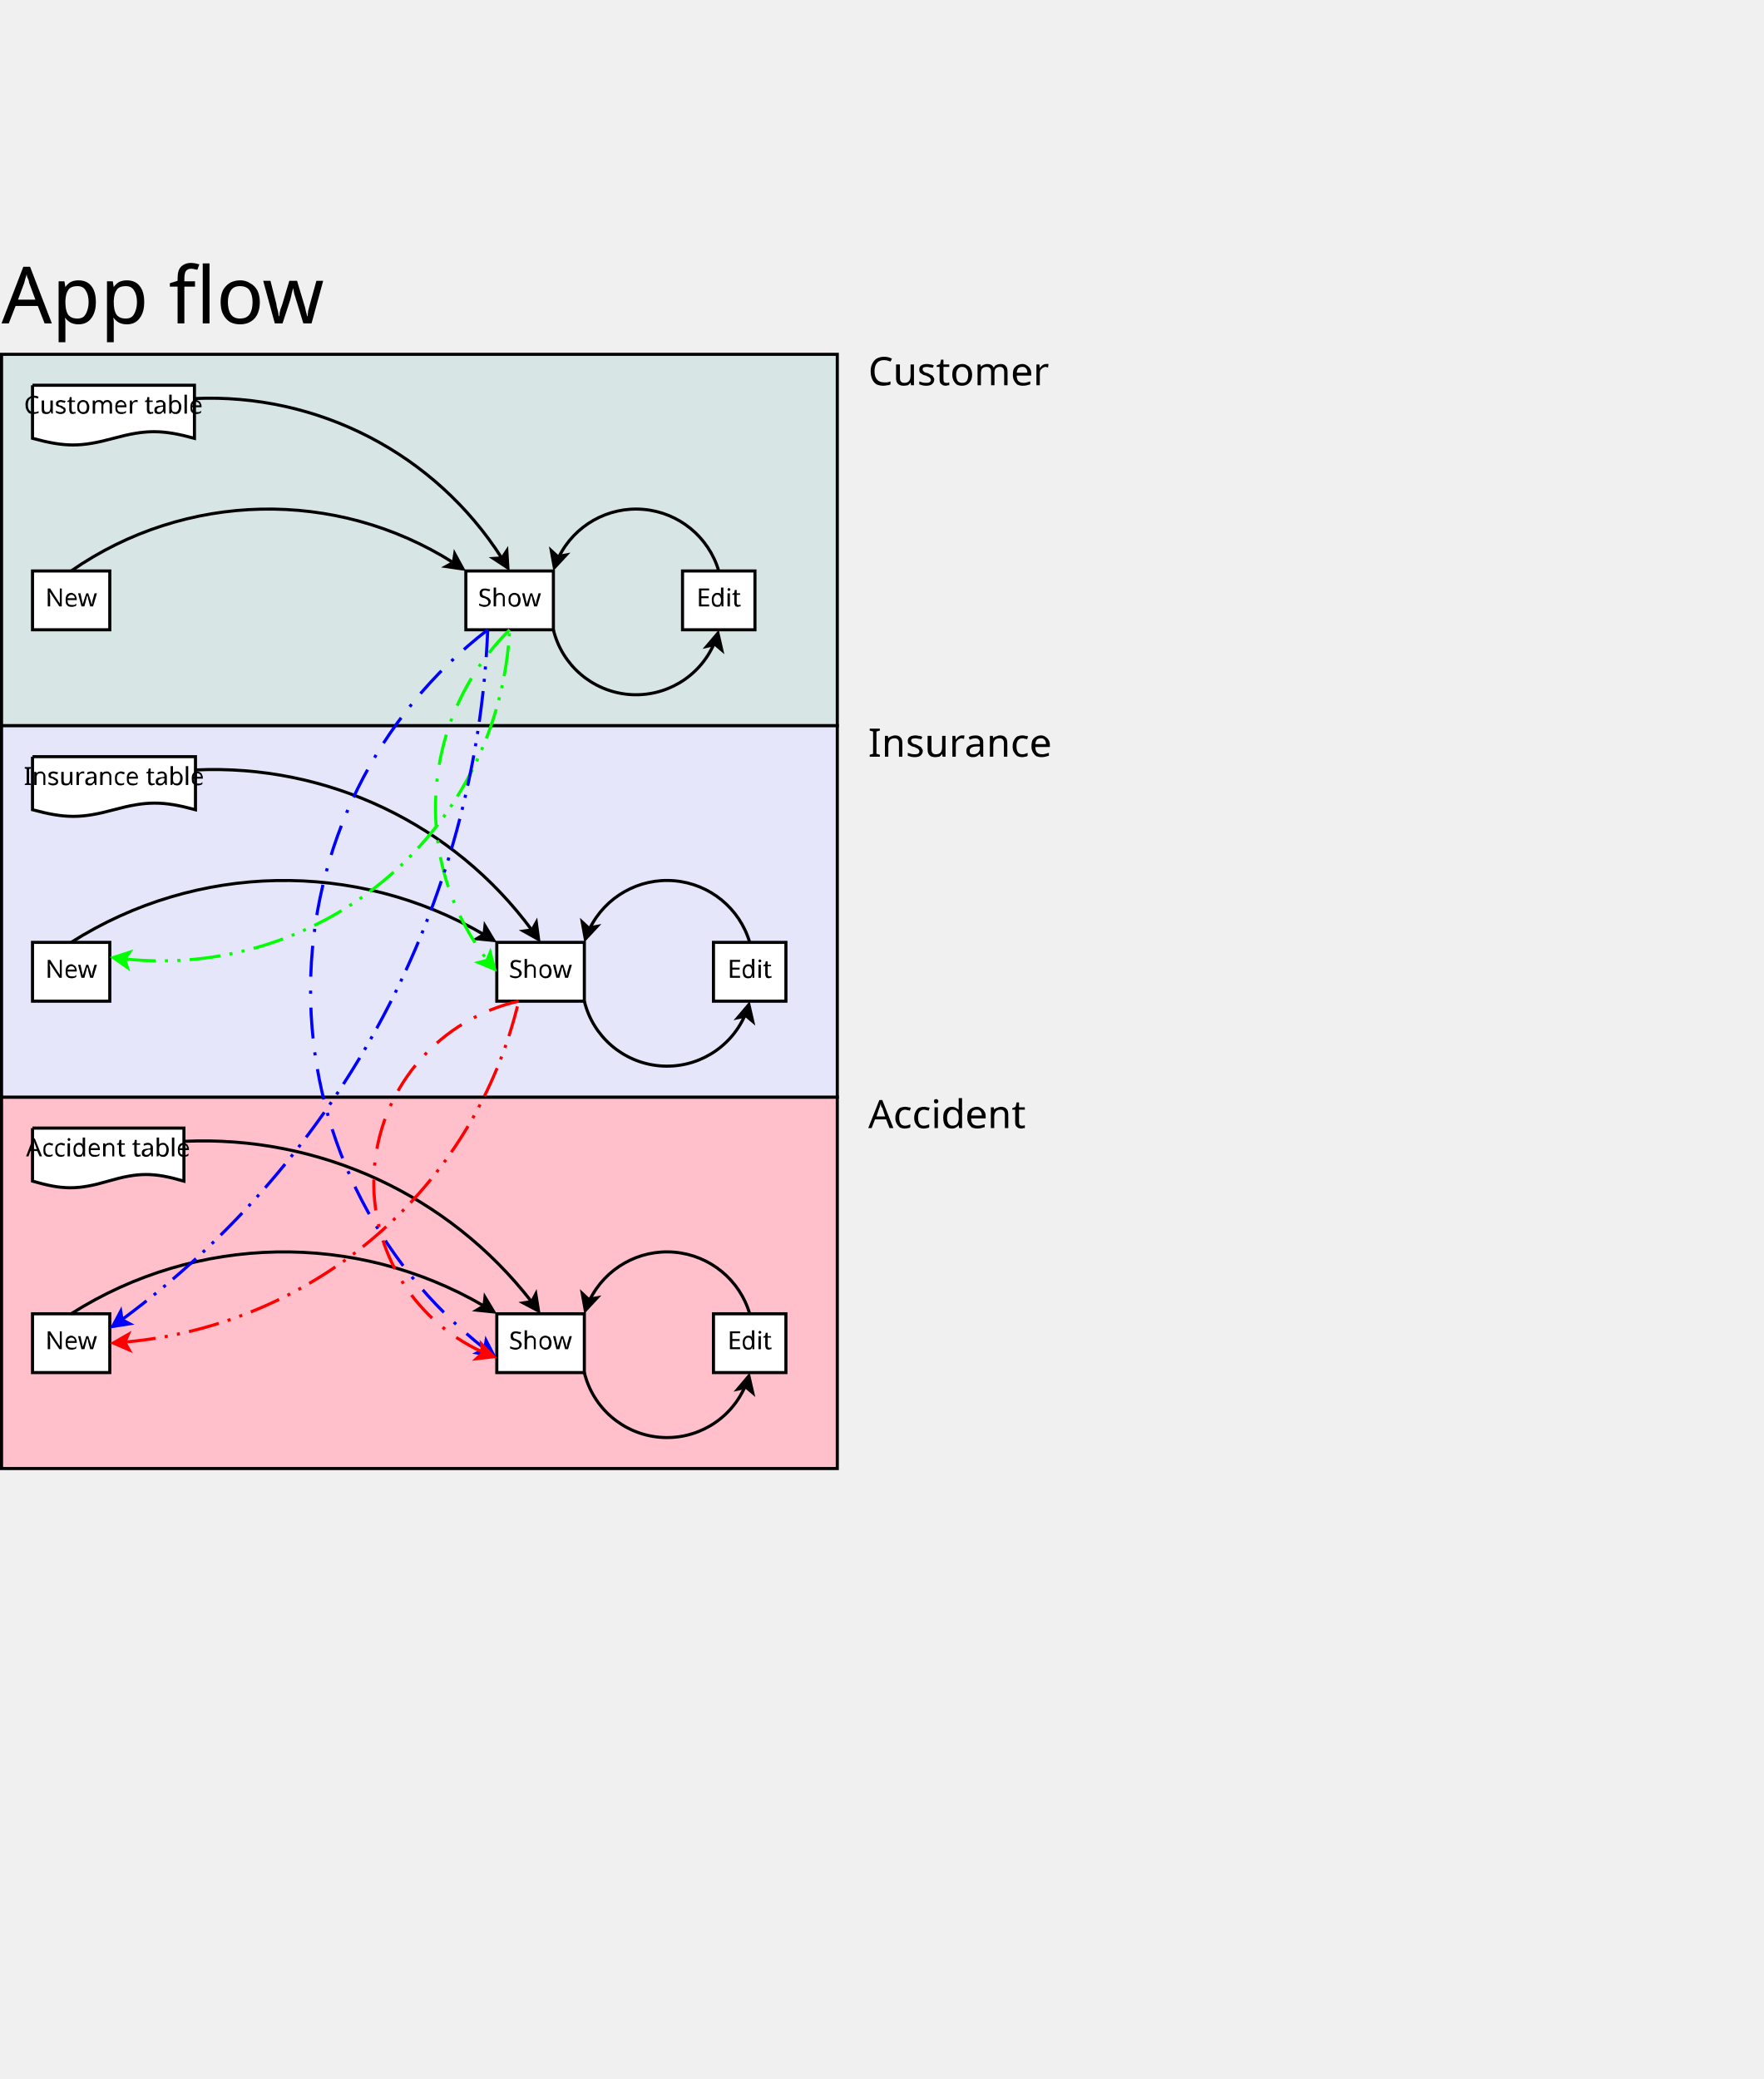
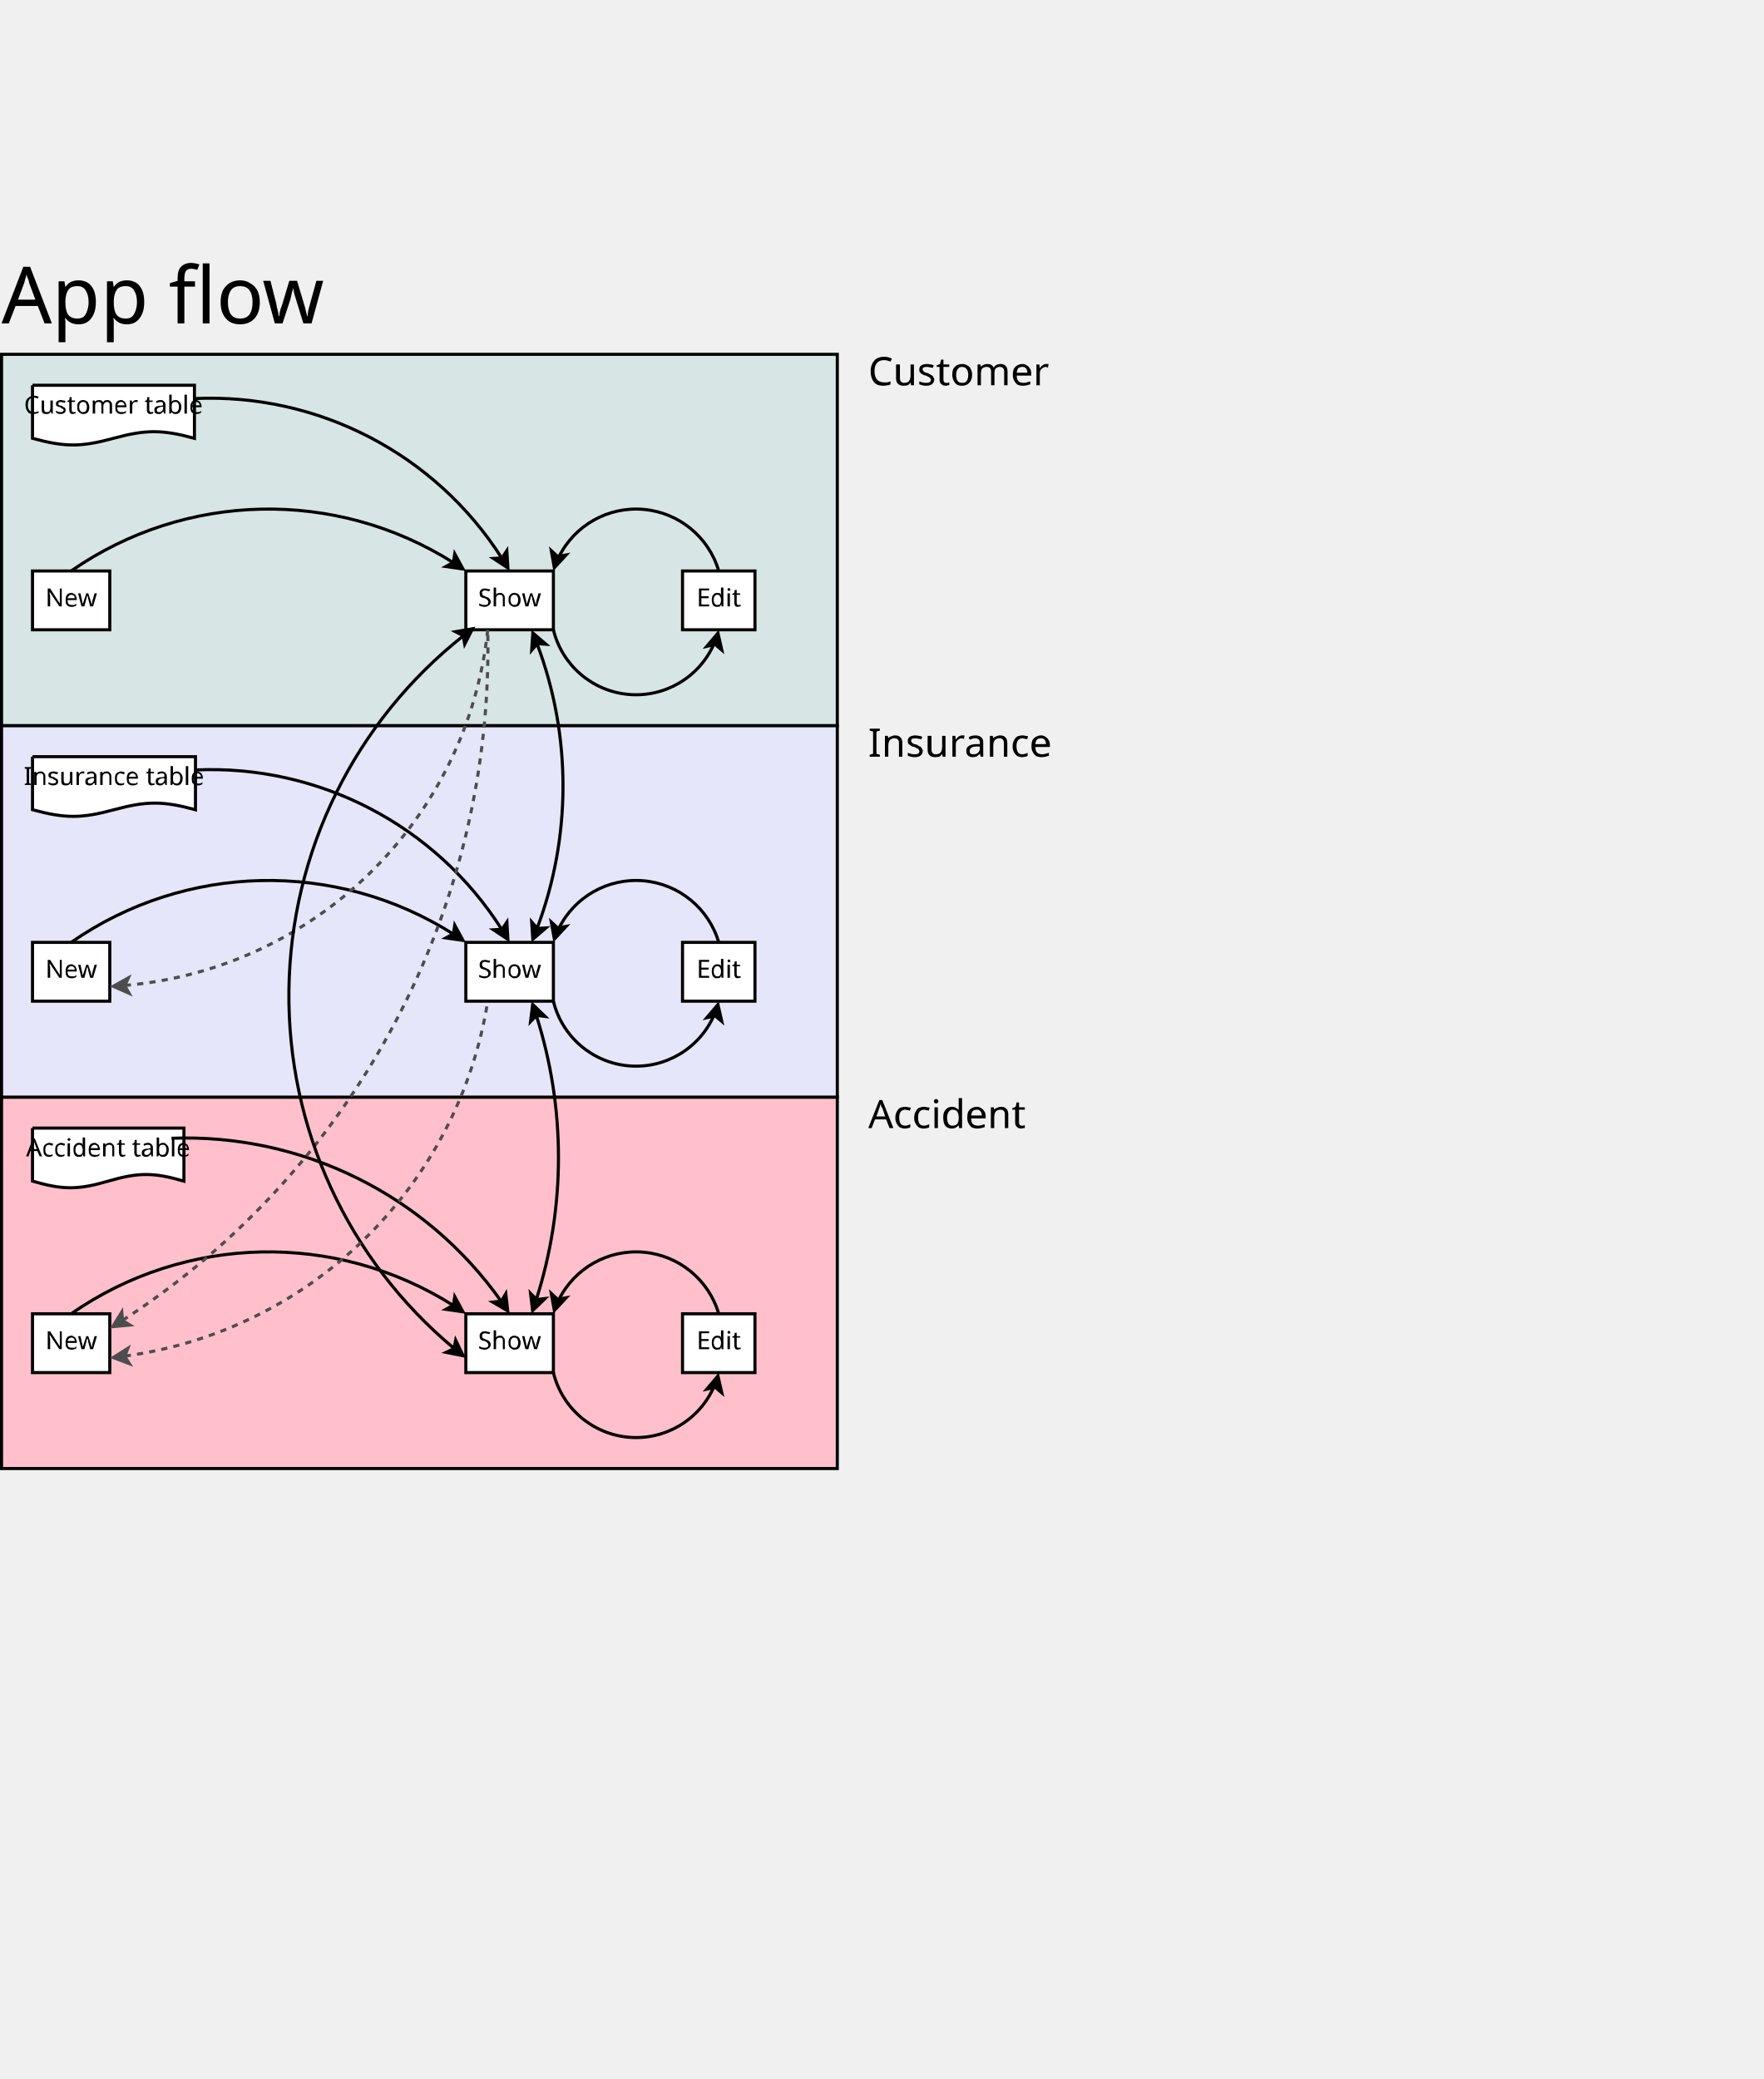
<svg xmlns="http://www.w3.org/2000/svg" width="33.030cm" height="38.938cm" viewBox="23.950 11.113 56.980 50.050">
  <rect x="24.000" y="38.000" width="27.000" height="12.000" fill="#FFC0CB" stroke="none" stroke-width="0" />
  <rect x="24.000" y="38.000" width="27.000" height="12.000" fill="none" stroke="#000000" stroke-width="0.100" />
  <rect x="24.000" y="14.000" width="27.000" height="12.000" fill="#D8E5E5" stroke="none" stroke-width="0" />
  <rect x="24.000" y="14.000" width="27.000" height="12.000" fill="none" stroke="#000000" stroke-width="0.100" />
  <rect x="24.000" y="26.000" width="27.000" height="12.000" fill="#E6E6FA" stroke="none" stroke-width="0" />
  <rect x="24.000" y="26.000" width="27.000" height="12.000" fill="none" stroke="#000000" stroke-width="0.100" />
  <text x="24.000" y="13.000" fill="#000000" text-anchor="start" font-size="2.54" font-family="sans" font-style="normal" font-weight="400">
App flow</text>
  <path stroke="none" fill="#FFFFFF" stroke-width="0.100" d="M 25.000,15.000 L 30.232,15.000 L 30.232,16.714 C 29.186,16.429 28.663,16.429 27.616,16.714 C 26.570,17.000 26.046,17.000 25.000,16.714 L 25.000,15.000 " />
  <path stroke="#000000" fill="none" stroke-width="0.100" d="M 25.000,15.000 L 30.232,15.000 L 30.232,16.714 C 29.186,16.429 28.663,16.429 27.616,16.714 C 26.570,17.000 26.046,17.000 25.000,16.714 L 25.000,15.000 " />
  <text x="27.616" y="15.914" fill="#000000" text-anchor="middle" font-size="0.80" font-family="sans" font-style="normal" font-weight="400">
Customer table</text>
  <rect x="25.000" y="21.000" width="2.497" height="1.900" fill="#FFFFFF" stroke="none" stroke-width="0" />
  <rect x="25.000" y="21.000" width="2.497" height="1.900" fill="none" stroke="#000000" stroke-width="0.100" />
  <text x="26.249" y="22.145" fill="#000000" text-anchor="middle" font-size="0.80" font-family="sans" font-style="normal" font-weight="400">
New</text>
  <rect x="39.000" y="21.000" width="2.828" height="1.900" fill="#FFFFFF" stroke="none" stroke-width="0" />
  <rect x="39.000" y="21.000" width="2.828" height="1.900" fill="none" stroke="#000000" stroke-width="0.100" />
  <text x="40.414" y="22.145" fill="#000000" text-anchor="middle" font-size="0.80" font-family="sans" font-style="normal" font-weight="400">
Show</text>
  <rect x="46.000" y="21.000" width="2.340" height="1.900" fill="#FFFFFF" stroke="none" stroke-width="0" />
  <rect x="46.000" y="21.000" width="2.340" height="1.900" fill="none" stroke="#000000" stroke-width="0.100" />
  <text x="47.170" y="22.145" fill="#000000" text-anchor="middle" font-size="0.80" font-family="sans" font-style="normal" font-weight="400">
Edit</text>
-   <path stroke="#000000" fill="none" stroke-width="0.100" d="M 40.161,20.584 A 11.179,11.179 0 0,0 30.232,15.429 " />
+   <path stroke="#000000" fill="none" stroke-width="0.100" d="M 40.161,20.584 A 11.179,11.179 0 0,0 30.233,15.429 " />
  <polygon fill="#000000" stroke="none" stroke-width="0.100" points="40.358,20.903 39.891,20.596 40.170,20.579 40.324,20.345 " />
  <polygon fill="none" stroke="#000000" stroke-width="0.100" points="40.358,20.903 39.891,20.596 40.170,20.579 40.324,20.345 " />
  <path stroke="#000000" fill="none" stroke-width="0.100" d="M 41.828,22.900 A 2.749,2.749 0 0,0 47.016,23.356 " />
  <polygon fill="#000000" stroke="none" stroke-width="0.100" points="47.144,23.009 47.269,23.554 47.055,23.373 46.783,23.435 " />
  <polygon fill="none" stroke="#000000" stroke-width="0.100" points="47.144,23.009 47.269,23.554 47.055,23.373 46.783,23.435 " />
  <path stroke="#000000" fill="none" stroke-width="0.100" d="M 47.170,21.000 A 2.784,2.784 0 0,0 42.002,20.552 " />
  <polygon fill="#000000" stroke="none" stroke-width="0.100" points="41.859,20.893 41.760,20.343 41.965,20.533 42.240,20.483 " />
  <polygon fill="none" stroke="#000000" stroke-width="0.100" points="41.859,20.893 41.760,20.343 41.965,20.533 42.240,20.483 " />
  <path stroke="#000000" fill="none" stroke-width="0.100" d="M 38.595,20.731 A 11.162,11.162 0 0,0 26.249,21.000 " />
  <polygon fill="#000000" stroke="none" stroke-width="0.100" points="38.908,20.936 38.355,20.856 38.600,20.722 38.641,20.445 " />
  <polygon fill="none" stroke="#000000" stroke-width="0.100" points="38.908,20.936 38.355,20.856 38.600,20.722 38.641,20.445 " />
  <path stroke="none" fill="#FFFFFF" stroke-width="0.100" d="M 25.000,27.000 L 30.265,27.000 L 30.265,28.714 C 29.212,28.429 28.685,28.429 27.633,28.714 C 26.579,29.000 26.053,29.000 25.000,28.714 L 25.000,27.000 " />
  <path stroke="#000000" fill="none" stroke-width="0.100" d="M 25.000,27.000 L 30.265,27.000 L 30.265,28.714 C 29.212,28.429 28.685,28.429 27.633,28.714 C 26.579,29.000 26.053,29.000 25.000,28.714 L 25.000,27.000 " />
  <text x="27.633" y="27.914" fill="#000000" text-anchor="middle" font-size="0.80" font-family="sans" font-style="normal" font-weight="400">
Insurance table</text>
  <rect x="25.000" y="33.000" width="2.497" height="1.900" fill="#FFFFFF" stroke="none" stroke-width="0" />
  <rect x="25.000" y="33.000" width="2.497" height="1.900" fill="none" stroke="#000000" stroke-width="0.100" />
  <text x="26.249" y="34.145" fill="#000000" text-anchor="middle" font-size="0.80" font-family="sans" font-style="normal" font-weight="400">
New</text>
-   <rect x="40.000" y="33.000" width="2.828" height="1.900" fill="#FFFFFF" stroke="none" stroke-width="0" />
-   <rect x="40.000" y="33.000" width="2.828" height="1.900" fill="none" stroke="#000000" stroke-width="0.100" />
-   <text x="41.414" y="34.145" fill="#000000" text-anchor="middle" font-size="0.80" font-family="sans" font-style="normal" font-weight="400">
+   <rect x="39.000" y="33.000" width="2.828" height="1.900" fill="#FFFFFF" stroke="none" stroke-width="0" />
+   <rect x="39.000" y="33.000" width="2.828" height="1.900" fill="none" stroke="#000000" stroke-width="0.100" />
+   <text x="40.414" y="34.145" fill="#000000" text-anchor="middle" font-size="0.80" font-family="sans" font-style="normal" font-weight="400">
Show</text>
-   <rect x="47.000" y="33.000" width="2.340" height="1.900" fill="#FFFFFF" stroke="none" stroke-width="0" />
-   <rect x="47.000" y="33.000" width="2.340" height="1.900" fill="none" stroke="#000000" stroke-width="0.100" />
-   <text x="48.170" y="34.145" fill="#000000" text-anchor="middle" font-size="0.80" font-family="sans" font-style="normal" font-weight="400">
+   <rect x="46.000" y="33.000" width="2.340" height="1.900" fill="#FFFFFF" stroke="none" stroke-width="0" />
+   <rect x="46.000" y="33.000" width="2.340" height="1.900" fill="none" stroke="#000000" stroke-width="0.100" />
+   <text x="47.170" y="34.145" fill="#000000" text-anchor="middle" font-size="0.80" font-family="sans" font-style="normal" font-weight="400">
Edit</text>
-   <path stroke="#000000" fill="none" stroke-width="0.100" d="M 41.132,32.603 A 12.767,12.767 0 0,0 30.265,27.429 " />
-   <polygon fill="#000000" stroke="none" stroke-width="0.100" points="41.351,32.908 40.863,32.635 41.140,32.598 41.276,32.354 " />
-   <polygon fill="none" stroke="#000000" stroke-width="0.100" points="41.351,32.908 40.863,32.635 41.140,32.598 41.276,32.354 " />
-   <path stroke="#000000" fill="none" stroke-width="0.100" d="M 42.828,34.900 A 2.749,2.749 0 0,0 48.016,35.356 " />
-   <polygon fill="#000000" stroke="none" stroke-width="0.100" points="48.144,35.009 48.269,35.554 48.055,35.373 47.783,35.435 " />
-   <polygon fill="none" stroke="#000000" stroke-width="0.100" points="48.144,35.009 48.269,35.554 48.055,35.373 47.783,35.435 " />
-   <path stroke="#000000" fill="none" stroke-width="0.100" d="M 48.170,33.000 A 2.784,2.784 0 0,0 43.002,32.552 " />
-   <polygon fill="#000000" stroke="none" stroke-width="0.100" points="42.859,32.893 42.760,32.343 42.965,32.533 43.240,32.483 " />
-   <polygon fill="none" stroke="#000000" stroke-width="0.100" points="42.859,32.893 42.760,32.343 42.965,32.533 43.240,32.483 " />
-   <path stroke="#000000" fill="none" stroke-width="0.100" d="M 39.584,32.747 A 12.819,12.819 0 0,0 26.249,33.000 " />
-   <polygon fill="#000000" stroke="none" stroke-width="0.100" points="39.906,32.940 39.350,32.883 39.589,32.739 39.618,32.461 " />
-   <polygon fill="none" stroke="#000000" stroke-width="0.100" points="39.906,32.940 39.350,32.883 39.589,32.739 39.618,32.461 " />
+   <path stroke="#000000" fill="none" stroke-width="0.100" d="M 40.162,32.584 A 11.128,11.128 0 0,0 30.265,27.429 " />
+   <polygon fill="#000000" stroke="none" stroke-width="0.100" points="40.358,32.903 39.892,32.594 40.171,32.578 40.326,32.345 " />
+   <polygon fill="none" stroke="#000000" stroke-width="0.100" points="40.358,32.903 39.892,32.594 40.171,32.578 40.326,32.345 " />
+   <path stroke="#000000" fill="none" stroke-width="0.100" d="M 41.828,34.900 A 2.749,2.749 0 0,0 47.016,35.356 " />
+   <polygon fill="#000000" stroke="none" stroke-width="0.100" points="47.144,35.009 47.269,35.554 47.055,35.373 46.783,35.435 " />
+   <polygon fill="none" stroke="#000000" stroke-width="0.100" points="47.144,35.009 47.269,35.554 47.055,35.373 46.783,35.435 " />
+   <path stroke="#000000" fill="none" stroke-width="0.100" d="M 47.170,33.000 A 2.784,2.784 0 0,0 42.002,32.552 " />
+   <polygon fill="#000000" stroke="none" stroke-width="0.100" points="41.859,32.893 41.760,32.343 41.965,32.533 42.240,32.483 " />
+   <polygon fill="none" stroke="#000000" stroke-width="0.100" points="41.859,32.893 41.760,32.343 41.965,32.533 42.240,32.483 " />
+   <path stroke="#000000" fill="none" stroke-width="0.100" d="M 38.595,32.731 A 11.162,11.162 0 0,0 26.249,33.000 " />
+   <polygon fill="#000000" stroke="none" stroke-width="0.100" points="38.908,32.936 38.355,32.856 38.600,32.722 38.641,32.445 " />
+   <polygon fill="none" stroke="#000000" stroke-width="0.100" points="38.908,32.936 38.355,32.856 38.600,32.722 38.641,32.445 " />
  <path stroke="none" fill="#FFFFFF" stroke-width="0.100" d="M 25.000,39.000 L 29.892,39.000 L 29.892,40.714 C 28.914,40.429 28.425,40.429 27.446,40.714 C 26.468,41.000 25.979,41.000 25.000,40.714 L 25.000,39.000 " />
  <path stroke="#000000" fill="none" stroke-width="0.100" d="M 25.000,39.000 L 29.892,39.000 L 29.892,40.714 C 28.914,40.429 28.425,40.429 27.446,40.714 C 26.468,41.000 25.979,41.000 25.000,40.714 L 25.000,39.000 " />
  <text x="27.446" y="39.914" fill="#000000" text-anchor="middle" font-size="0.80" font-family="sans" font-style="normal" font-weight="400">
Accident table</text>
  <rect x="25.000" y="45.000" width="2.497" height="1.900" fill="#FFFFFF" stroke="none" stroke-width="0" />
  <rect x="25.000" y="45.000" width="2.497" height="1.900" fill="none" stroke="#000000" stroke-width="0.100" />
  <text x="26.249" y="46.145" fill="#000000" text-anchor="middle" font-size="0.80" font-family="sans" font-style="normal" font-weight="400">
New</text>
-   <rect x="40.000" y="45.000" width="2.828" height="1.900" fill="#FFFFFF" stroke="none" stroke-width="0" />
-   <rect x="40.000" y="45.000" width="2.828" height="1.900" fill="none" stroke="#000000" stroke-width="0.100" />
-   <text x="41.414" y="46.145" fill="#000000" text-anchor="middle" font-size="0.80" font-family="sans" font-style="normal" font-weight="400">
+   <rect x="39.000" y="45.000" width="2.828" height="1.900" fill="#FFFFFF" stroke="none" stroke-width="0" />
+   <rect x="39.000" y="45.000" width="2.828" height="1.900" fill="none" stroke="#000000" stroke-width="0.100" />
+   <text x="40.414" y="46.145" fill="#000000" text-anchor="middle" font-size="0.80" font-family="sans" font-style="normal" font-weight="400">
Show</text>
-   <rect x="47.000" y="45.000" width="2.340" height="1.900" fill="#FFFFFF" stroke="none" stroke-width="0" />
-   <rect x="47.000" y="45.000" width="2.340" height="1.900" fill="none" stroke="#000000" stroke-width="0.100" />
-   <text x="48.170" y="46.145" fill="#000000" text-anchor="middle" font-size="0.80" font-family="sans" font-style="normal" font-weight="400">
+   <rect x="46.000" y="45.000" width="2.340" height="1.900" fill="#FFFFFF" stroke="none" stroke-width="0" />
+   <rect x="46.000" y="45.000" width="2.340" height="1.900" fill="none" stroke="#000000" stroke-width="0.100" />
+   <text x="47.170" y="46.145" fill="#000000" text-anchor="middle" font-size="0.80" font-family="sans" font-style="normal" font-weight="400">
Edit</text>
-   <path stroke="#000000" fill="none" stroke-width="0.100" d="M 41.123,44.610 A 13.417,13.417 0 0,0 29.892,39.429 " />
-   <polygon fill="#000000" stroke="none" stroke-width="0.100" points="41.348,44.909 40.854,44.649 41.130,44.605 41.260,44.357 " />
-   <polygon fill="none" stroke="#000000" stroke-width="0.100" points="41.348,44.909 40.854,44.649 41.130,44.605 41.260,44.357 " />
-   <path stroke="#000000" fill="none" stroke-width="0.100" d="M 42.828,46.900 A 2.749,2.749 0 0,0 48.016,47.356 " />
-   <polygon fill="#000000" stroke="none" stroke-width="0.100" points="48.144,47.009 48.269,47.554 48.055,47.373 47.783,47.435 " />
-   <polygon fill="none" stroke="#000000" stroke-width="0.100" points="48.144,47.009 48.269,47.554 48.055,47.373 47.783,47.435 " />
-   <path stroke="#000000" fill="none" stroke-width="0.100" d="M 48.170,45.000 A 2.784,2.784 0 0,0 43.002,44.552 " />
-   <polygon fill="#000000" stroke="none" stroke-width="0.100" points="42.859,44.893 42.760,44.343 42.965,44.533 43.240,44.483 " />
-   <polygon fill="none" stroke="#000000" stroke-width="0.100" points="42.859,44.893 42.760,44.343 42.965,44.533 43.240,44.483 " />
-   <path stroke="#000000" fill="none" stroke-width="0.100" d="M 39.584,44.747 A 12.819,12.819 0 0,0 26.249,45.000 " />
-   <polygon fill="#000000" stroke="none" stroke-width="0.100" points="39.906,44.940 39.350,44.883 39.589,44.739 39.618,44.461 " />
-   <polygon fill="none" stroke="#000000" stroke-width="0.100" points="39.906,44.940 39.350,44.883 39.589,44.739 39.618,44.461 " />
+   <path stroke="#000000" fill="none" stroke-width="0.100" d="M 40.141,44.597 A 12.468,12.468 0 0,0 29.492,39.329 " />
+   <polygon fill="#000000" stroke="none" stroke-width="0.100" points="40.353,44.906 39.871,44.623 40.149,44.592 40.290,44.351 " />
+   <polygon fill="none" stroke="#000000" stroke-width="0.100" points="40.353,44.906 39.871,44.623 40.149,44.592 40.290,44.351 " />
+   <path stroke="#000000" fill="none" stroke-width="0.100" d="M 41.828,46.900 A 2.749,2.749 0 0,0 47.016,47.356 " />
+   <polygon fill="#000000" stroke="none" stroke-width="0.100" points="47.144,47.009 47.269,47.554 47.055,47.373 46.783,47.435 " />
+   <polygon fill="none" stroke="#000000" stroke-width="0.100" points="47.144,47.009 47.269,47.554 47.055,47.373 46.783,47.435 " />
+   <path stroke="#000000" fill="none" stroke-width="0.100" d="M 47.170,45.000 A 2.784,2.784 0 0,0 42.002,44.552 " />
+   <polygon fill="#000000" stroke="none" stroke-width="0.100" points="41.859,44.893 41.760,44.343 41.965,44.533 42.240,44.483 " />
+   <polygon fill="none" stroke="#000000" stroke-width="0.100" points="41.859,44.893 41.760,44.343 41.965,44.533 42.240,44.483 " />
+   <path stroke="#000000" fill="none" stroke-width="0.100" d="M 38.595,44.731 A 11.162,11.162 0 0,0 26.249,45.000 " />
+   <polygon fill="#000000" stroke="none" stroke-width="0.100" points="38.908,44.936 38.355,44.856 38.600,44.722 38.641,44.445 " />
+   <polygon fill="none" stroke="#000000" stroke-width="0.100" points="38.908,44.936 38.355,44.856 38.600,44.722 38.641,44.445 " />
  <text x="52.000" y="15.000" fill="#000000" text-anchor="start" font-size="1.27" font-family="sans" font-style="normal" font-weight="400">
Customer</text>
  <text x="52.000" y="27.000" fill="#000000" text-anchor="start" font-size="1.27" font-family="sans" font-style="normal" font-weight="400">
Insurance</text>
  <text x="52.000" y="39.000" fill="#000000" text-anchor="start" font-size="1.27" font-family="sans" font-style="normal" font-weight="400">
Accident</text>
-   <path stroke="#00FF00" fill="none" stroke-width="0.100" stroke-dasharray="1.00,0.30,0.10,0.30,0.10,0.30" d="M 27.980,33.536 A 11.273,11.273 0 0,0 40.414,22.900 " />
-   <polygon fill="#00FF00" stroke="none" stroke-width="0.100" points="27.608,33.491 28.139,33.318 27.979,33.547 28.066,33.812 " />
-   <polygon fill="none" stroke="#00FF00" stroke-width="0.100" points="27.608,33.491 28.139,33.318 27.979,33.547 28.066,33.812 " />
-   <path stroke="#00FF00" fill="none" stroke-width="0.100" stroke-dasharray="1.00,0.45,0.10,0.45" d="M 40.414,22.900 A 8.091,8.091 0 0,0 39.692,33.573 " />
-   <polygon fill="#00FF00" stroke="none" stroke-width="0.100" points="39.927,33.866 39.410,33.652 39.681,33.582 39.788,33.324 " />
-   <polygon fill="none" stroke="#00FF00" stroke-width="0.100" points="39.927,33.866 39.410,33.652 39.681,33.582 39.788,33.324 " />
-   <path stroke="#0000FF" fill="none" stroke-width="0.100" stroke-dasharray="1.00,0.30,0.10,0.30,0.10,0.30" d="M 27.891,45.189 A 29.196,29.196 0 0,0 39.707,22.900 " />
-   <polygon fill="#0000FF" stroke="none" stroke-width="0.100" points="27.588,45.410 27.850,44.916 27.894,45.192 28.141,45.323 " />
-   <polygon fill="none" stroke="#0000FF" stroke-width="0.100" points="27.588,45.410 27.850,44.916 27.894,45.192 28.141,45.323 " />
-   <path stroke="#0000FF" fill="none" stroke-width="0.100" stroke-dasharray="1.00,0.45,0.10,0.45" d="M 39.707,22.900 A 14.722,14.722 0 0,0 39.612,46.131 " />
-   <polygon fill="#0000FF" stroke="none" stroke-width="0.100" points="39.910,46.359 39.359,46.265 39.607,46.137 39.654,45.862 " />
-   <polygon fill="none" stroke="#0000FF" stroke-width="0.100" points="39.910,46.359 39.359,46.265 39.607,46.137 39.654,45.862 " />
-   <path stroke="#FF0000" fill="none" stroke-width="0.100" stroke-dasharray="1.00,0.30,0.10,0.30,0.10,0.30" d="M 27.983,45.915 A 14.399,14.399 0 0,0 40.707,34.900 " />
-   <polygon fill="#FF0000" stroke="none" stroke-width="0.100" points="27.609,45.944 28.094,45.666 27.984,45.923 28.122,46.166 " />
-   <polygon fill="none" stroke="#FF0000" stroke-width="0.100" points="27.609,45.944 28.094,45.666 27.984,45.923 28.122,46.166 " />
-   <path stroke="#FF0000" fill="none" stroke-width="0.100" stroke-dasharray="1.00,0.45,0.10,0.45" d="M 40.707,34.900 A 6.016,6.016 0 0,0 39.550,46.242 " />
-   <polygon fill="#FF0000" stroke="none" stroke-width="0.100" points="39.895,46.387 39.340,46.453 39.542,46.260 39.509,45.982 " />
-   <polygon fill="none" stroke="#FF0000" stroke-width="0.100" points="39.895,46.387 39.340,46.453 39.542,46.260 39.509,45.982 " />
+   <path stroke="#4D4D4D" fill="none" stroke-width="0.100" stroke-dasharray="0.20,0.20" d="M 27.983,34.392 A 12.900,12.900 0 0,0 39.707,22.900 " />
+   <polygon fill="#4D4D4D" stroke="none" stroke-width="0.100" points="27.609,34.420 28.097,34.146 27.984,34.402 28.121,34.645 " />
+   <polygon fill="none" stroke="#4D4D4D" stroke-width="0.100" points="27.609,34.420 28.097,34.146 27.984,34.402 28.121,34.645 " />
+   <path stroke="#000000" fill="none" stroke-width="0.100" d="M 41.301,32.548 A 13.039,13.039 0 0,0 41.301,23.352 " />
+   <polygon fill="#000000" stroke="none" stroke-width="0.100" points="41.164,23.003 41.588,23.367 41.309,23.349 41.127,23.561 " />
+   <polygon fill="none" stroke="#000000" stroke-width="0.100" points="41.164,23.003 41.588,23.367 41.309,23.349 41.127,23.561 " />
+   <polygon fill="#000000" stroke="none" stroke-width="0.100" points="41.164,32.897 41.127,32.339 41.309,32.551 41.588,32.533 " />
+   <polygon fill="none" stroke="#000000" stroke-width="0.100" points="41.164,32.897 41.127,32.339 41.309,32.551 41.588,32.533 " />
+   <path stroke="#4D4D4D" fill="none" stroke-width="0.100" stroke-dasharray="0.20,0.20" d="M 27.908,45.214 A 25.882,25.882 0 0,0 39.707,22.900 " />
+   <polygon fill="#4D4D4D" stroke="none" stroke-width="0.100" points="27.592,45.416 27.885,44.940 27.911,45.218 28.149,45.364 " />
+   <polygon fill="none" stroke="#4D4D4D" stroke-width="0.100" points="27.592,45.416 27.885,44.940 27.911,45.218 28.149,45.364 " />
+   <path stroke="#000000" fill="none" stroke-width="0.100" d="M 38.920,23.095 A 14.823,14.823 0 0,0 38.621,46.120 " />
+   <polygon fill="#000000" stroke="none" stroke-width="0.100" points="39.217,22.866 38.963,23.364 38.915,23.089 38.666,22.962 " />
+   <polygon fill="none" stroke="#000000" stroke-width="0.100" points="39.217,22.866 38.963,23.364 38.915,23.089 38.666,22.962 " />
+   <polygon fill="#000000" stroke="none" stroke-width="0.100" points="38.912,46.356 38.364,46.246 38.616,46.126 38.671,45.852 " />
+   <polygon fill="none" stroke="#000000" stroke-width="0.100" points="38.912,46.356 38.364,46.246 38.616,46.126 38.671,45.852 " />
+   <path stroke="#4D4D4D" fill="none" stroke-width="0.100" stroke-dasharray="0.20,0.20" d="M 27.981,46.368 A 13.756,13.756 0 0,0 39.707,34.900 " />
+   <polygon fill="#4D4D4D" stroke="none" stroke-width="0.100" points="27.609,46.414 28.081,46.115 27.982,46.376 28.131,46.613 " />
+   <polygon fill="none" stroke="#4D4D4D" stroke-width="0.100" points="27.609,46.414 28.081,46.115 27.982,46.376 28.131,46.613 " />
+   <path stroke="#000000" fill="none" stroke-width="0.100" d="M 41.276,44.539 A 15.063,15.063 0 0,0 41.276,35.361 " />
+   <polygon fill="#000000" stroke="none" stroke-width="0.100" points="41.158,35.005 41.561,35.393 41.284,35.359 41.090,35.560 " />
+   <polygon fill="none" stroke="#000000" stroke-width="0.100" points="41.158,35.005 41.561,35.393 41.284,35.359 41.090,35.560 " />
+   <polygon fill="#000000" stroke="none" stroke-width="0.100" points="41.158,44.895 41.090,44.340 41.284,44.541 41.561,44.507 " />
+   <polygon fill="none" stroke="#000000" stroke-width="0.100" points="41.158,44.895 41.090,44.340 41.284,44.541 41.561,44.507 " />
</svg>
